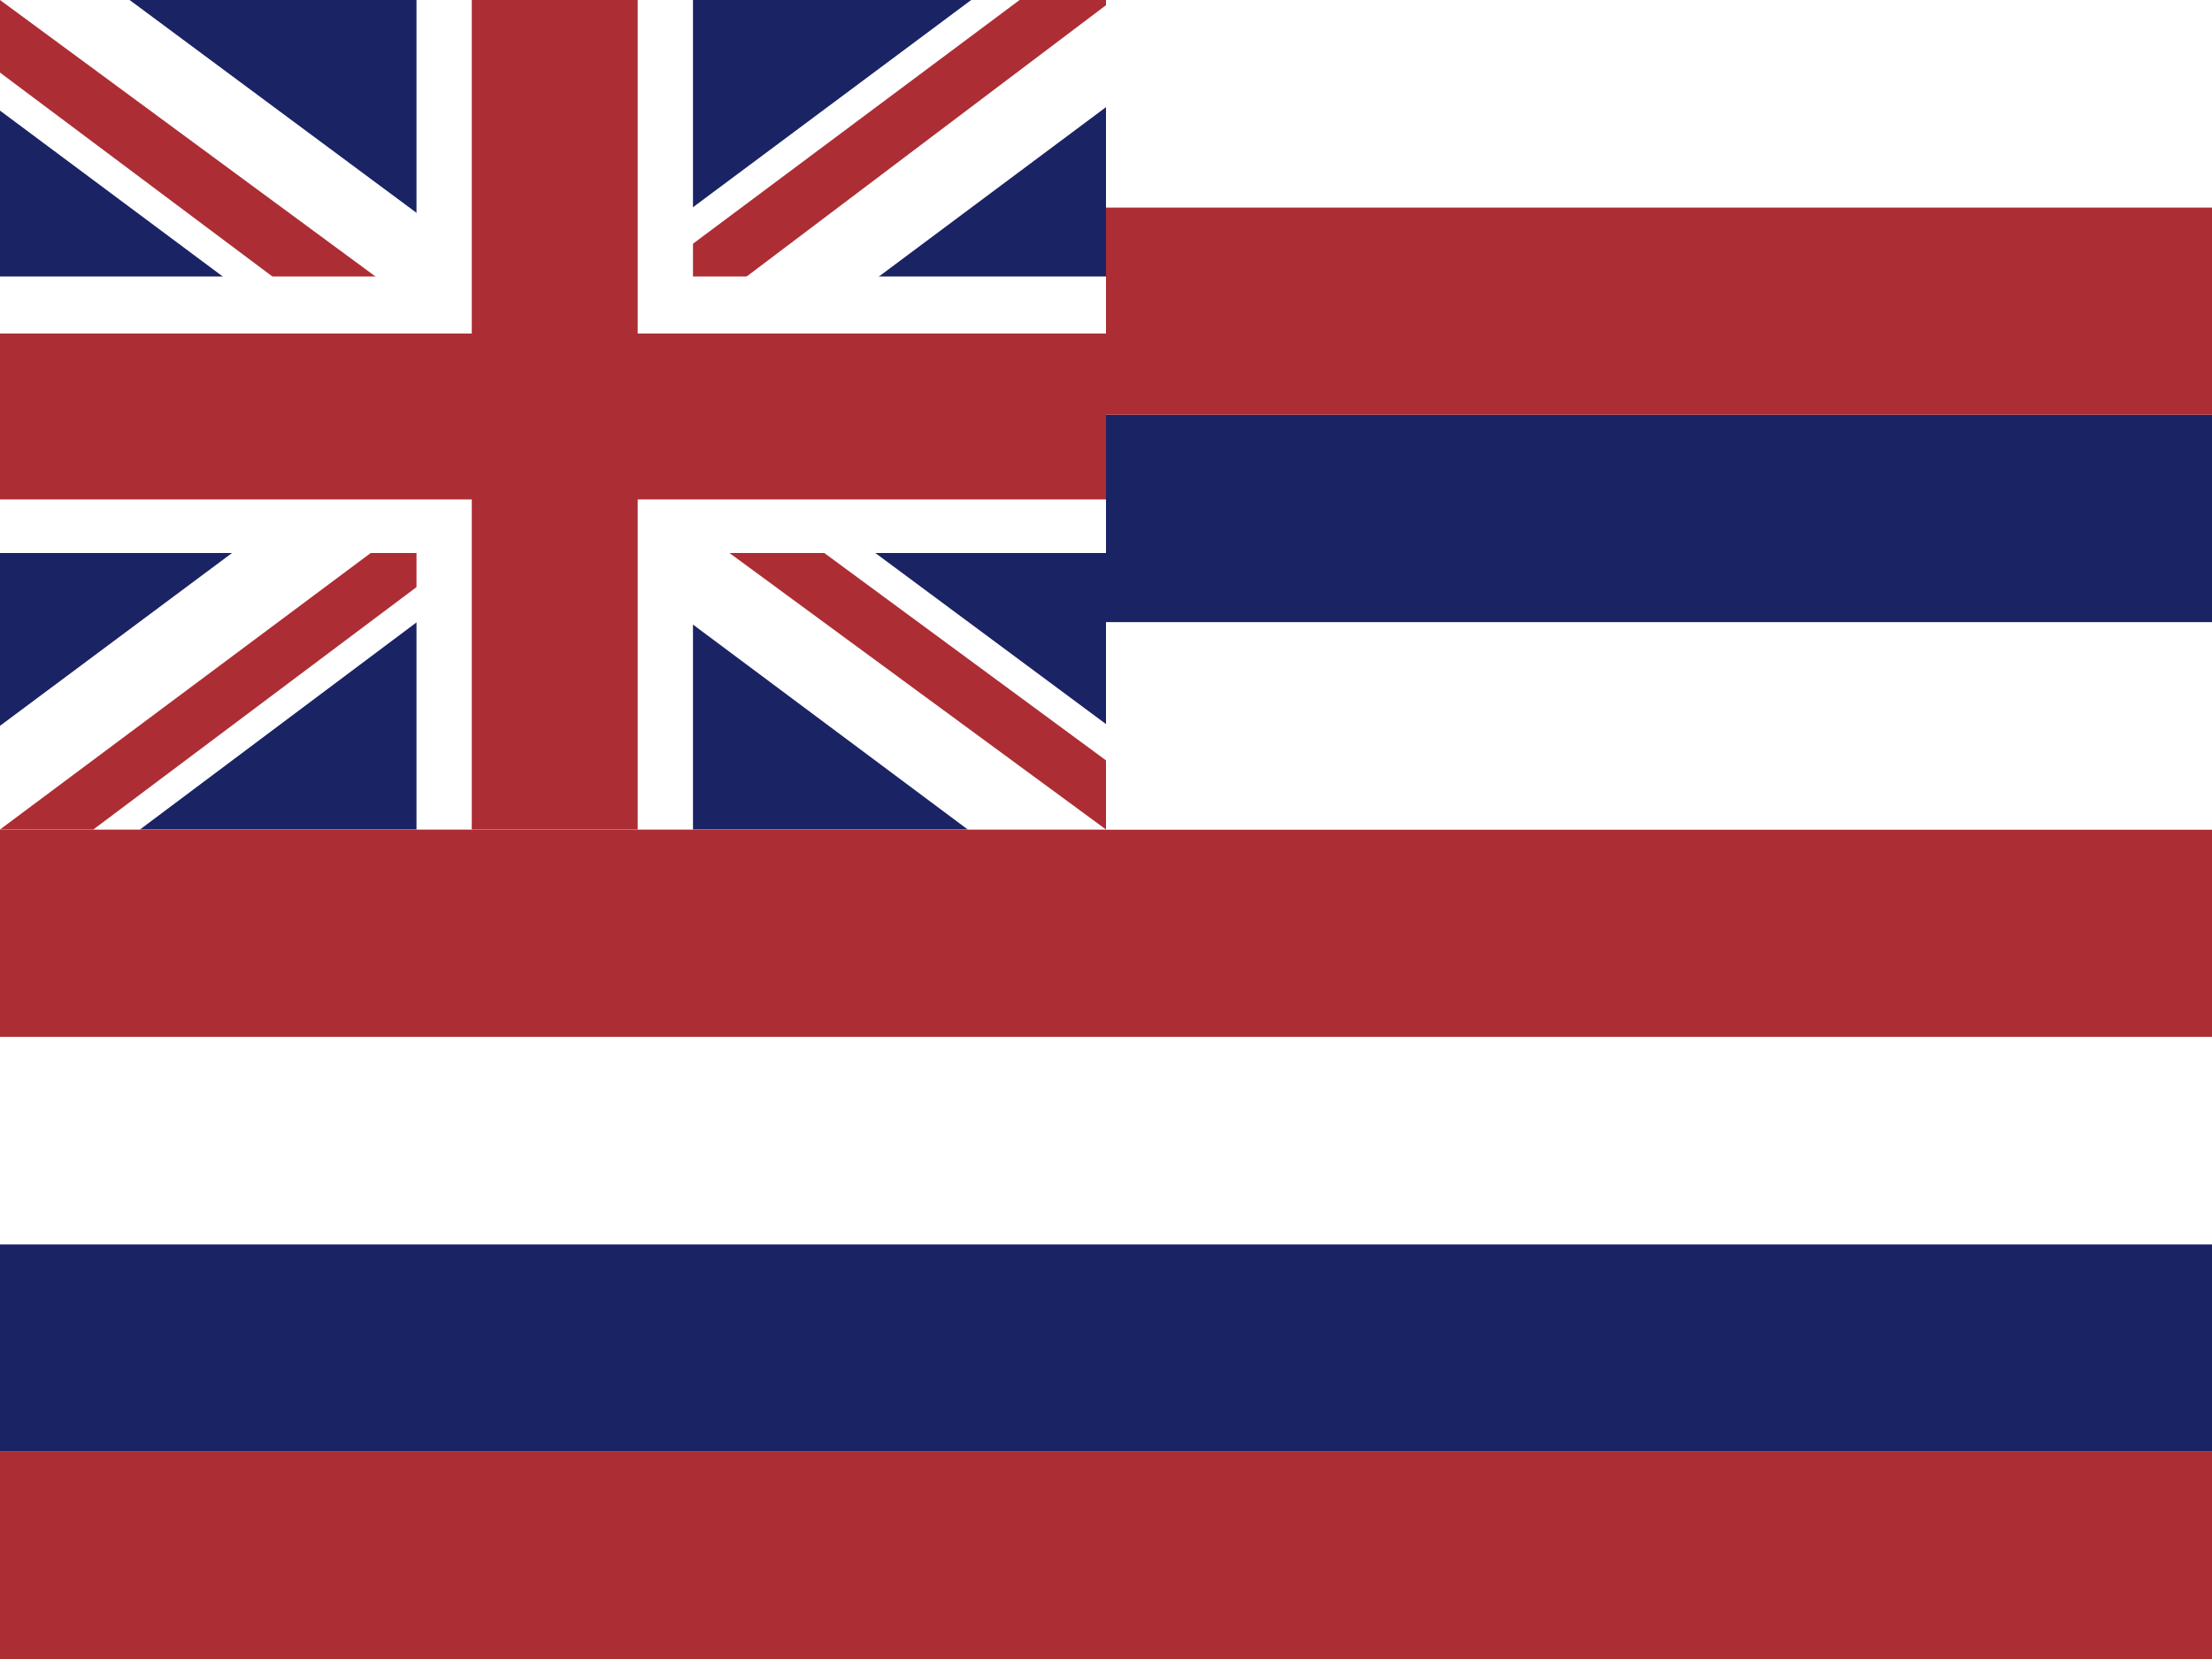
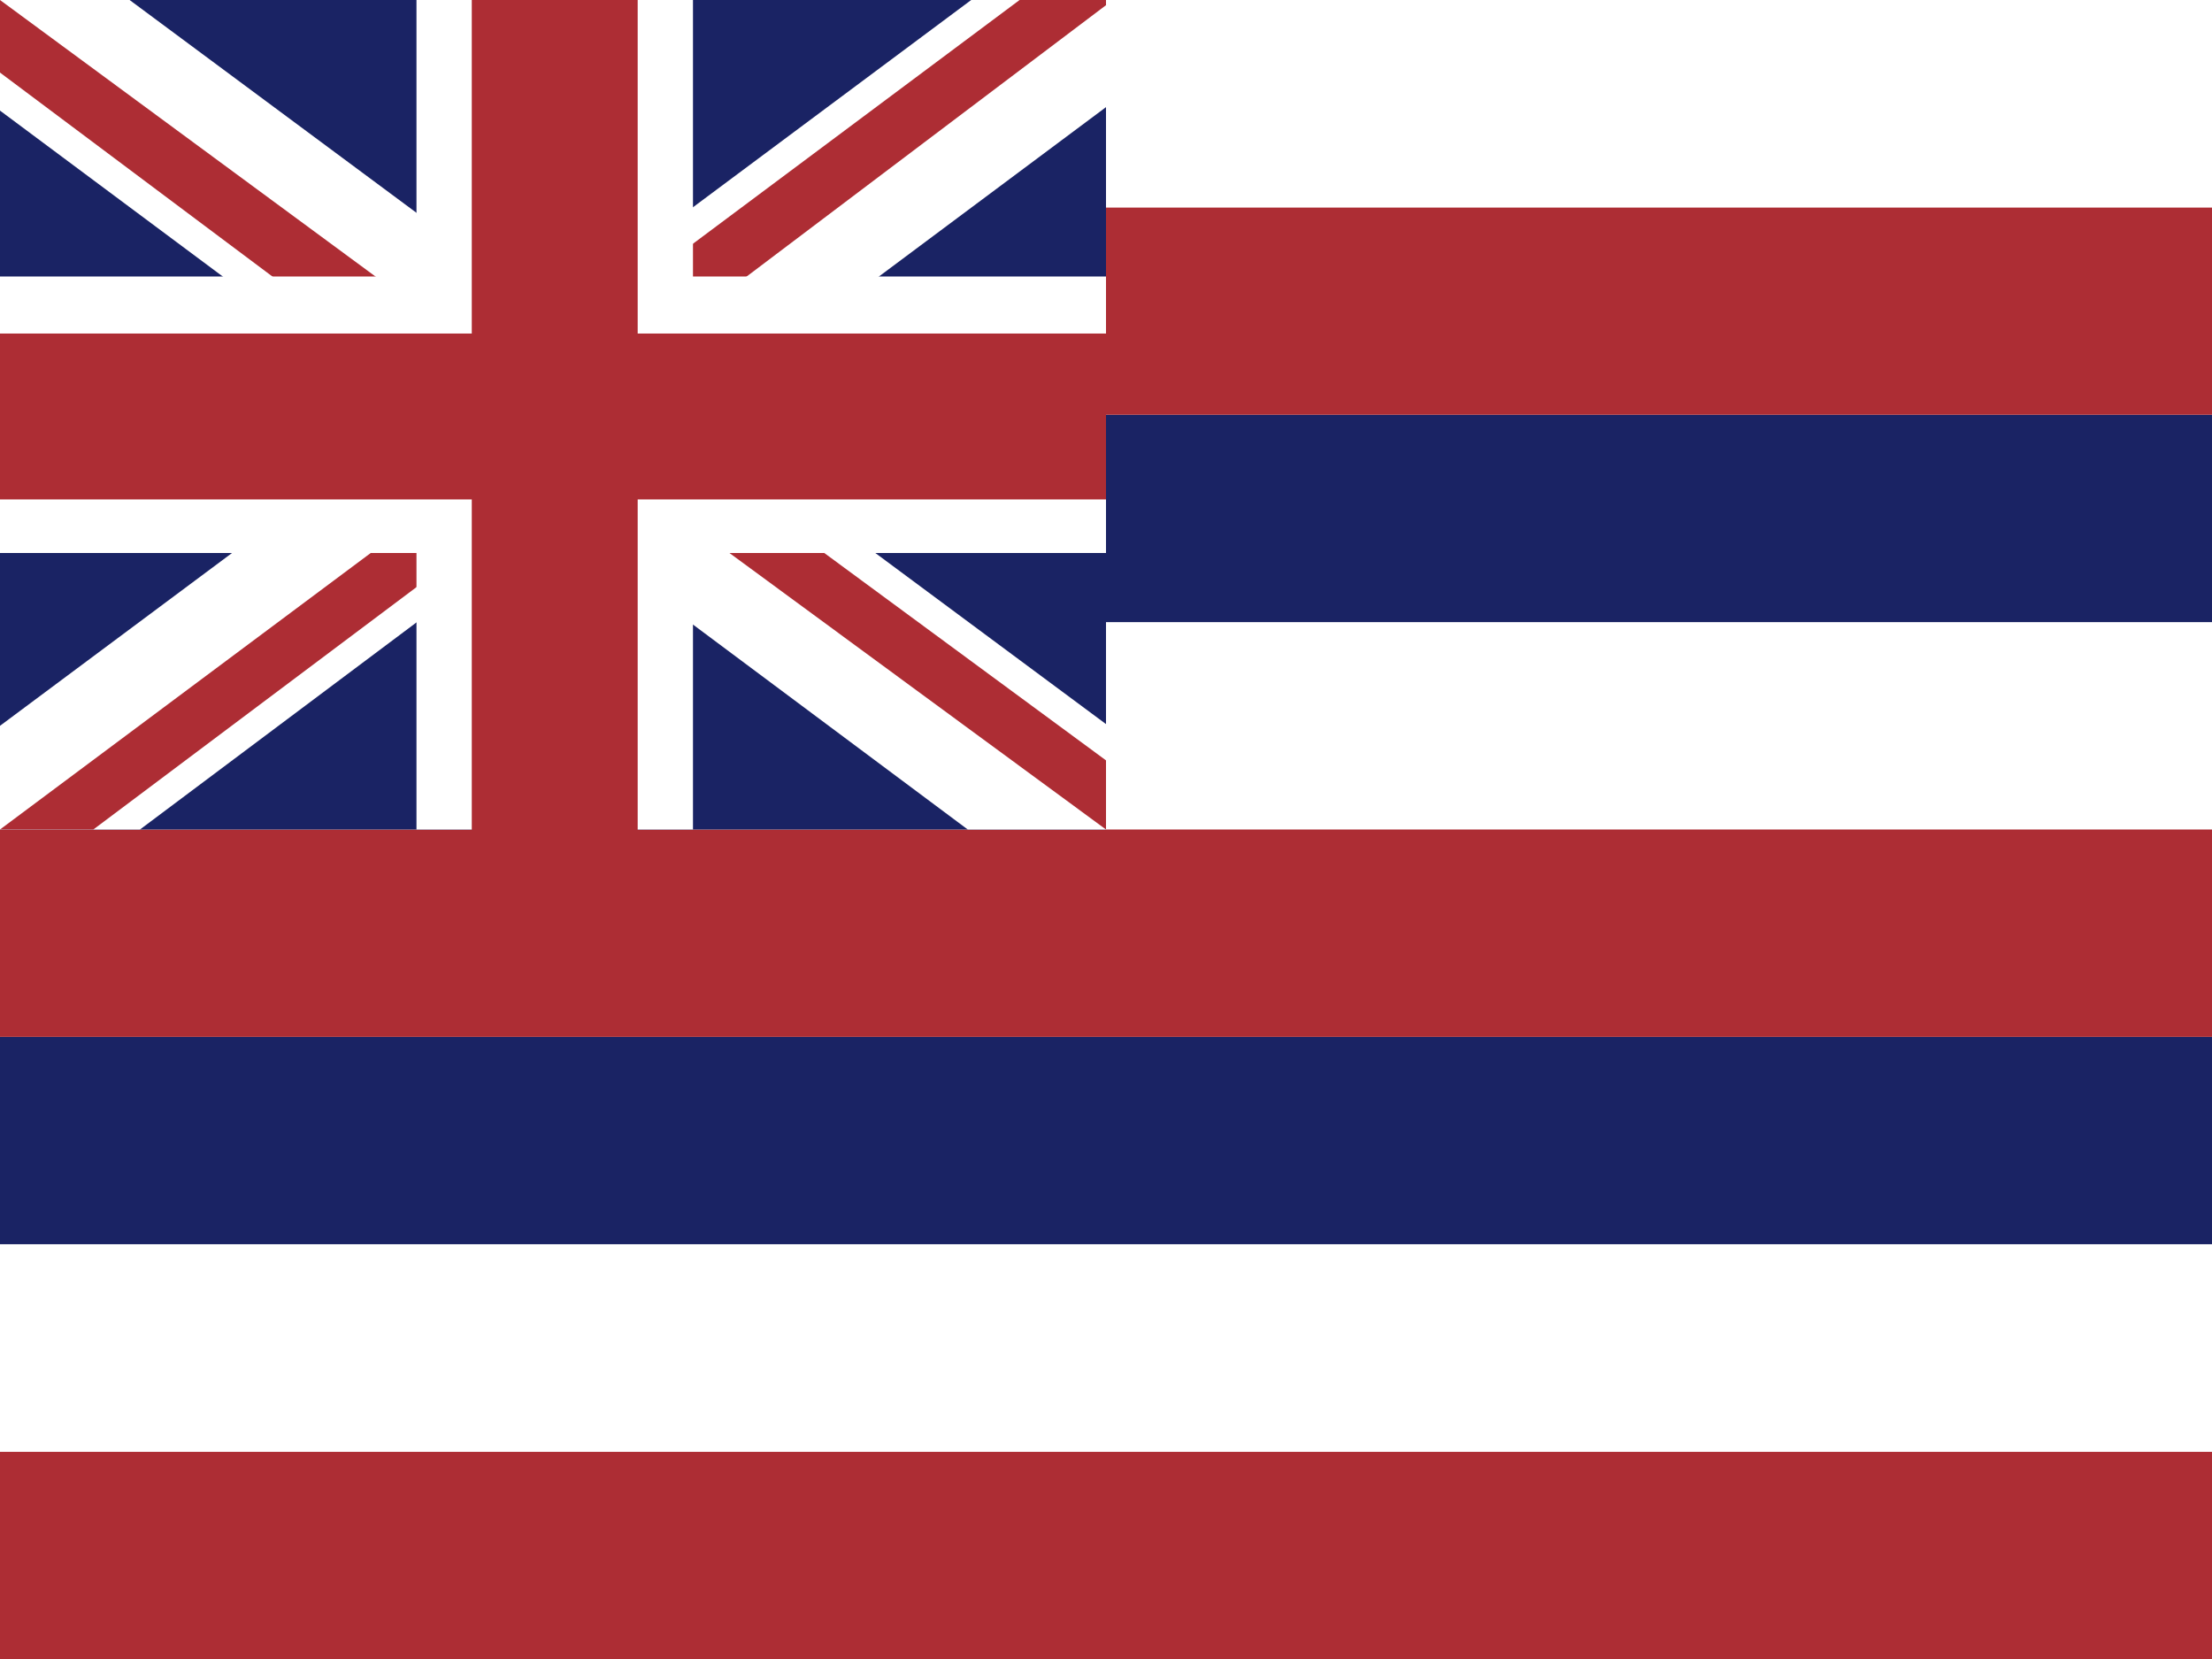
- <svg xmlns="http://www.w3.org/2000/svg" id="flag-icons-hi" viewBox="0 0 640 480" version="1.1" xml:space="preserve">
-   <defs id="defs121" />
+ <svg xmlns="http://www.w3.org/2000/svg" xmlns:xlink="http://www.w3.org/1999/xlink" id="flag-icons-hi" viewBox="0 0 640 480" version="1.1" xml:space="preserve">
+   <defs id="defs121">
+     <linearGradient id="swatch1">
+       <stop style="stop-color:#ad2d34;stop-opacity:1;" offset="0" id="stop1" />
+     </linearGradient>
+     <linearGradient xlink:href="#swatch1" id="linearGradient1" x1="0" y1="120" x2="320" y2="120" gradientUnits="userSpaceOnUse" />
+   </defs>
  <path fill="#d0103a" d="M0 0h640v480H0z" id="path1" style="fill:#ffffff;fill-opacity:1" />
  <g transform="matrix(0.64,0,0,0.64,115.0272,49.57502)" id="g120" />
  <rect style="fill:#ad2d34;fill-opacity:1;stroke-width:26.457;stroke-linejoin:bevel;stroke-dashoffset:4.016" id="rect129" width="640" height="60" x="0" y="420" rx="5.2451483e-16" ry="5.2451483e-16" />
-   <rect style="fill:#1a2364;fill-opacity:1;stroke-width:26.457;stroke-linejoin:bevel;stroke-dashoffset:4.016" id="rect130" width="640" height="60" x="0" y="360" rx="5.2451483e-16" ry="5.2451483e-16" />
-   <rect style="fill:#ffffff;fill-opacity:1;stroke-width:26.457;stroke-linejoin:bevel;stroke-dashoffset:4.016" id="rect131" width="640" height="60" x="0" y="300" rx="5.2451483e-16" ry="5.2451483e-16" />
-   <rect style="fill:#ad2d34;fill-opacity:1;stroke-width:26.457;stroke-linejoin:bevel;stroke-dashoffset:4.016" id="rect132" width="640" height="60" x="0" y="240" rx="5.2451483e-16" ry="5.2451483e-16" />
+   <rect style="fill:#ffffff;fill-opacity:1;stroke-width:26.457;stroke-linejoin:bevel;stroke-dashoffset:4.016" id="rect130" width="640" height="60" x="0" y="360" rx="5.2451483e-16" ry="5.2451483e-16" />
+   <rect style="fill:#1a2364;fill-opacity:1;stroke-width:26.457;stroke-linejoin:bevel;stroke-dashoffset:4.016" id="rect131" width="640" height="60" x="0" y="300" rx="5.2451483e-16" ry="5.2451483e-16" />
+   <rect style="fill:#ad2d34;fill-opacity:1;stroke-width:26.457;stroke-linejoin:bevel;stroke-dashoffset:4.016" id="rect132" width="640" height="70" x="0" y="230" rx="5.2451483e-16" ry="5.2451483e-16" />
  <rect style="fill:#ffffff;fill-opacity:1;stroke-width:26.457;stroke-linejoin:bevel;stroke-dashoffset:4.016" id="rect133" width="640" height="60" x="0" y="180" rx="5.2451483e-16" ry="5.2451483e-16" />
  <rect style="fill:#1a2364;fill-opacity:1;stroke-width:26.457;stroke-linejoin:bevel;stroke-dashoffset:4.016" id="rect134" width="640" height="60" x="0" y="120" rx="5.2451483e-16" ry="5.2451483e-16" />
  <rect style="fill:#ad2d34;fill-opacity:1;stroke-width:26.457;stroke-linejoin:bevel;stroke-dashoffset:4.016" id="rect135" width="640" height="60" x="0" y="60" rx="5.2451483e-16" ry="5.2451483e-16" />
  <rect style="fill:#ffffff;fill-opacity:1;stroke-width:26.457;stroke-linejoin:bevel;stroke-dashoffset:4.016" id="rect136" width="640" height="60" x="0" y="0" rx="5.2451483e-16" ry="5.2451483e-16" />
  <path fill="#012169" d="M 0,0 H 320 V 240 H 0 Z" id="path1-9" style="stroke-width:1;fill:#1a2364;fill-opacity:1" />
  <path fill="#ffffff" d="M 37.5,0 159.5,90.5 281,0 h 39 v 31 l -120,89.5 120,89 V 240 H 280 L 160,150.5 40.5,240 H 0 V 210 L 119.5,121 0,32 V 0 Z" id="path2" style="stroke-width:1;fill:#ffffff;fill-opacity:1" />
  <path fill="#c8102e" d="M 212,140.5 320,220 v 20 L 184.5,140.5 Z m -92,10 3,17.5 -96,72 H 0 Z M 320,0 v 1.5 l -124.5,94 1,-22 L 295,0 Z M 0,0 119.5,88 h -30 L 0,21 Z" id="path3" style="stroke-width:1;fill:#ad2d34;fill-opacity:1" />
  <path fill="#ffffff" d="m 120.5,0 v 240 h 80 V 0 Z M 0,80 v 80 H 320 V 80 Z" id="path4" style="stroke-width:1" />
-   <path fill="#c8102e" d="m 0,96.5 v 48 h 320 v -48 z M 136.5,0 v 240 h 48 V 0 Z" id="path5" style="stroke-width:1;fill:#ad2d34;fill-opacity:1" />
+   <path fill="#c8102e" d="m 0,96.5 v 48 h 320 v -48 z M 136.5,0 v 249.546 h 48 V 0 Z" id="path5" style="fill:url(#linearGradient1);fill-opacity:1;stroke:none;stroke-width:1" />
</svg>
